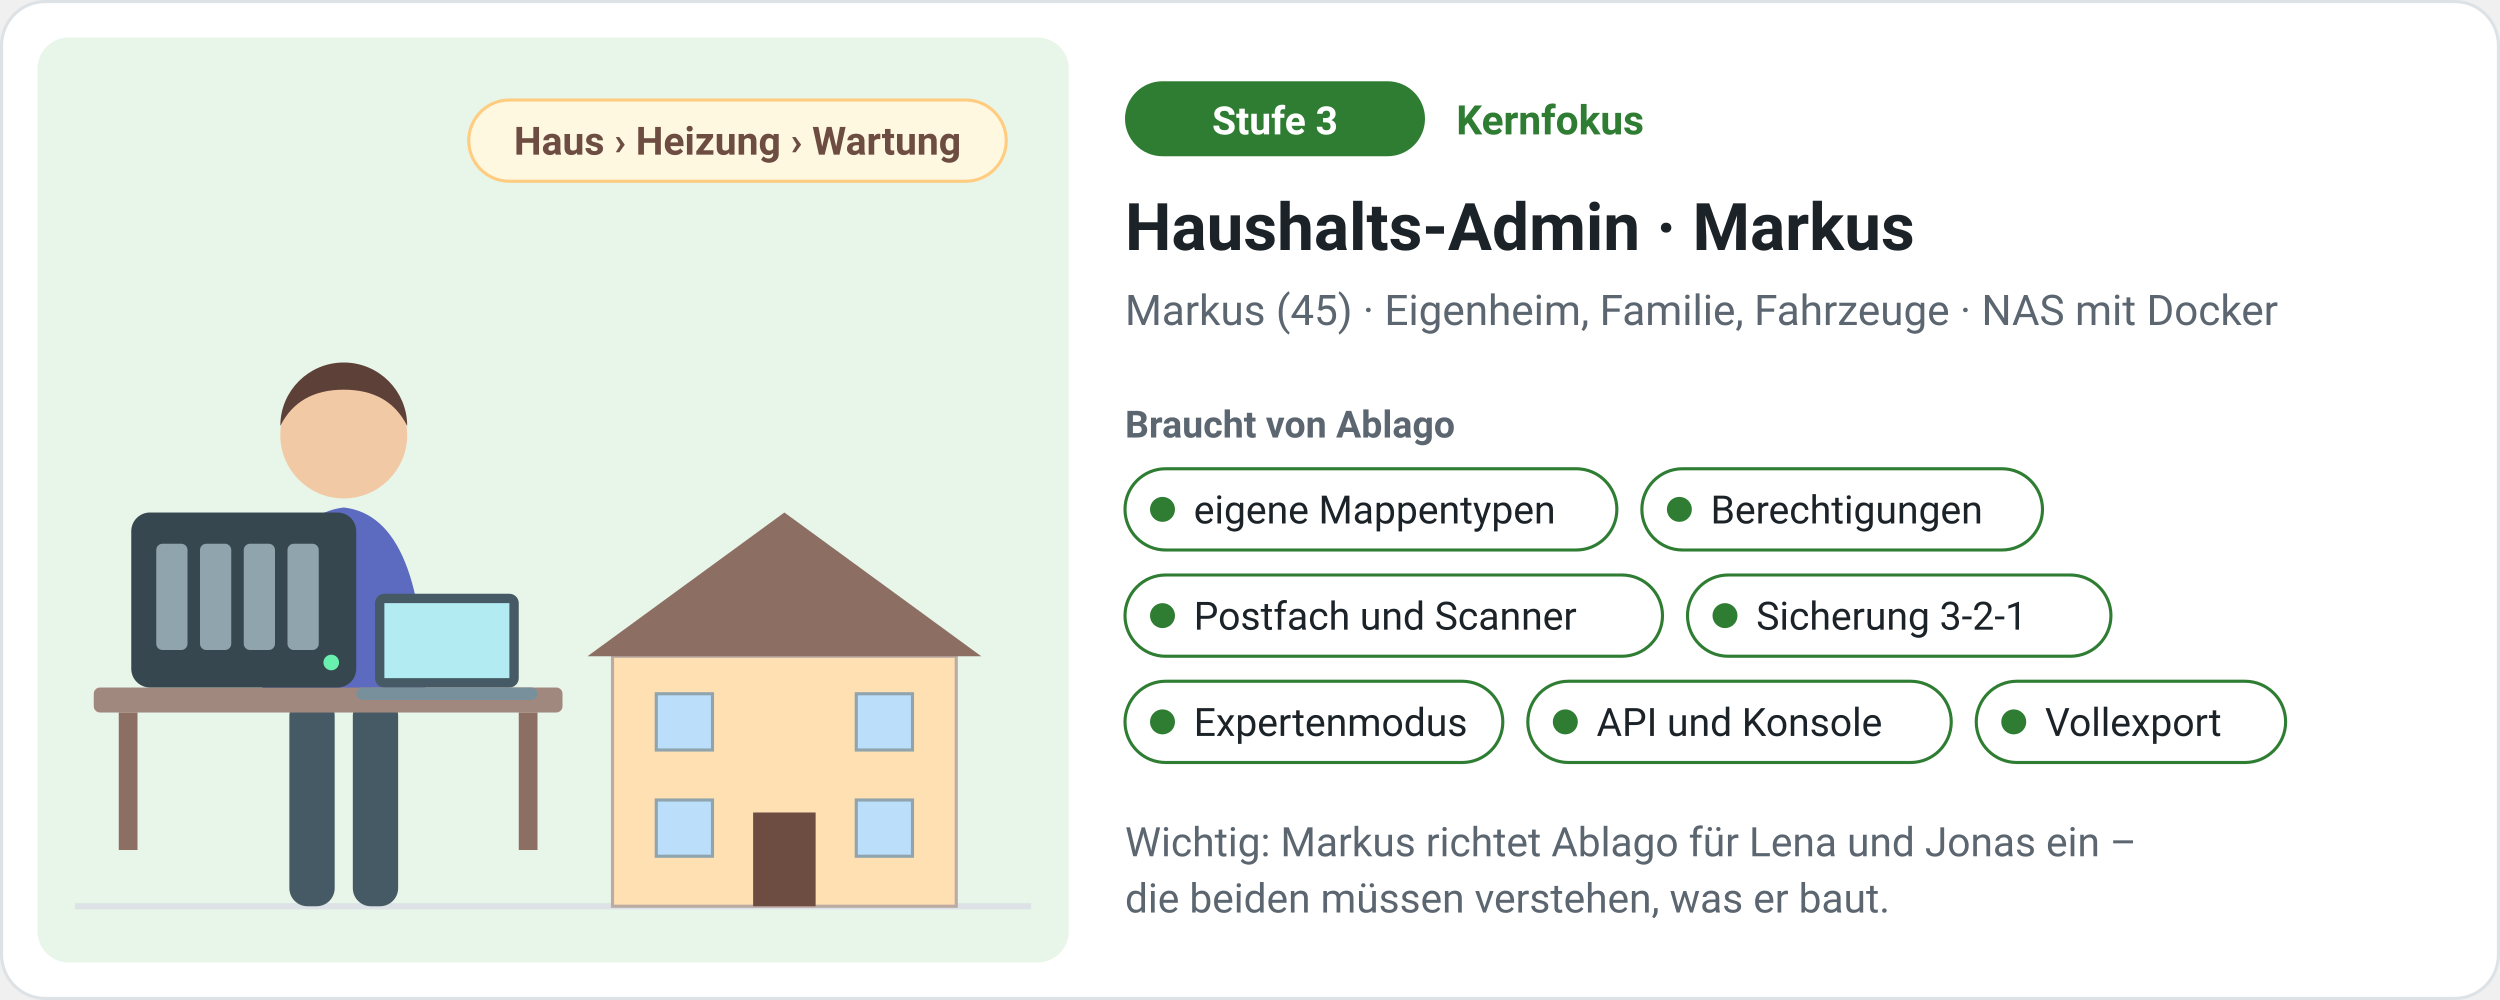
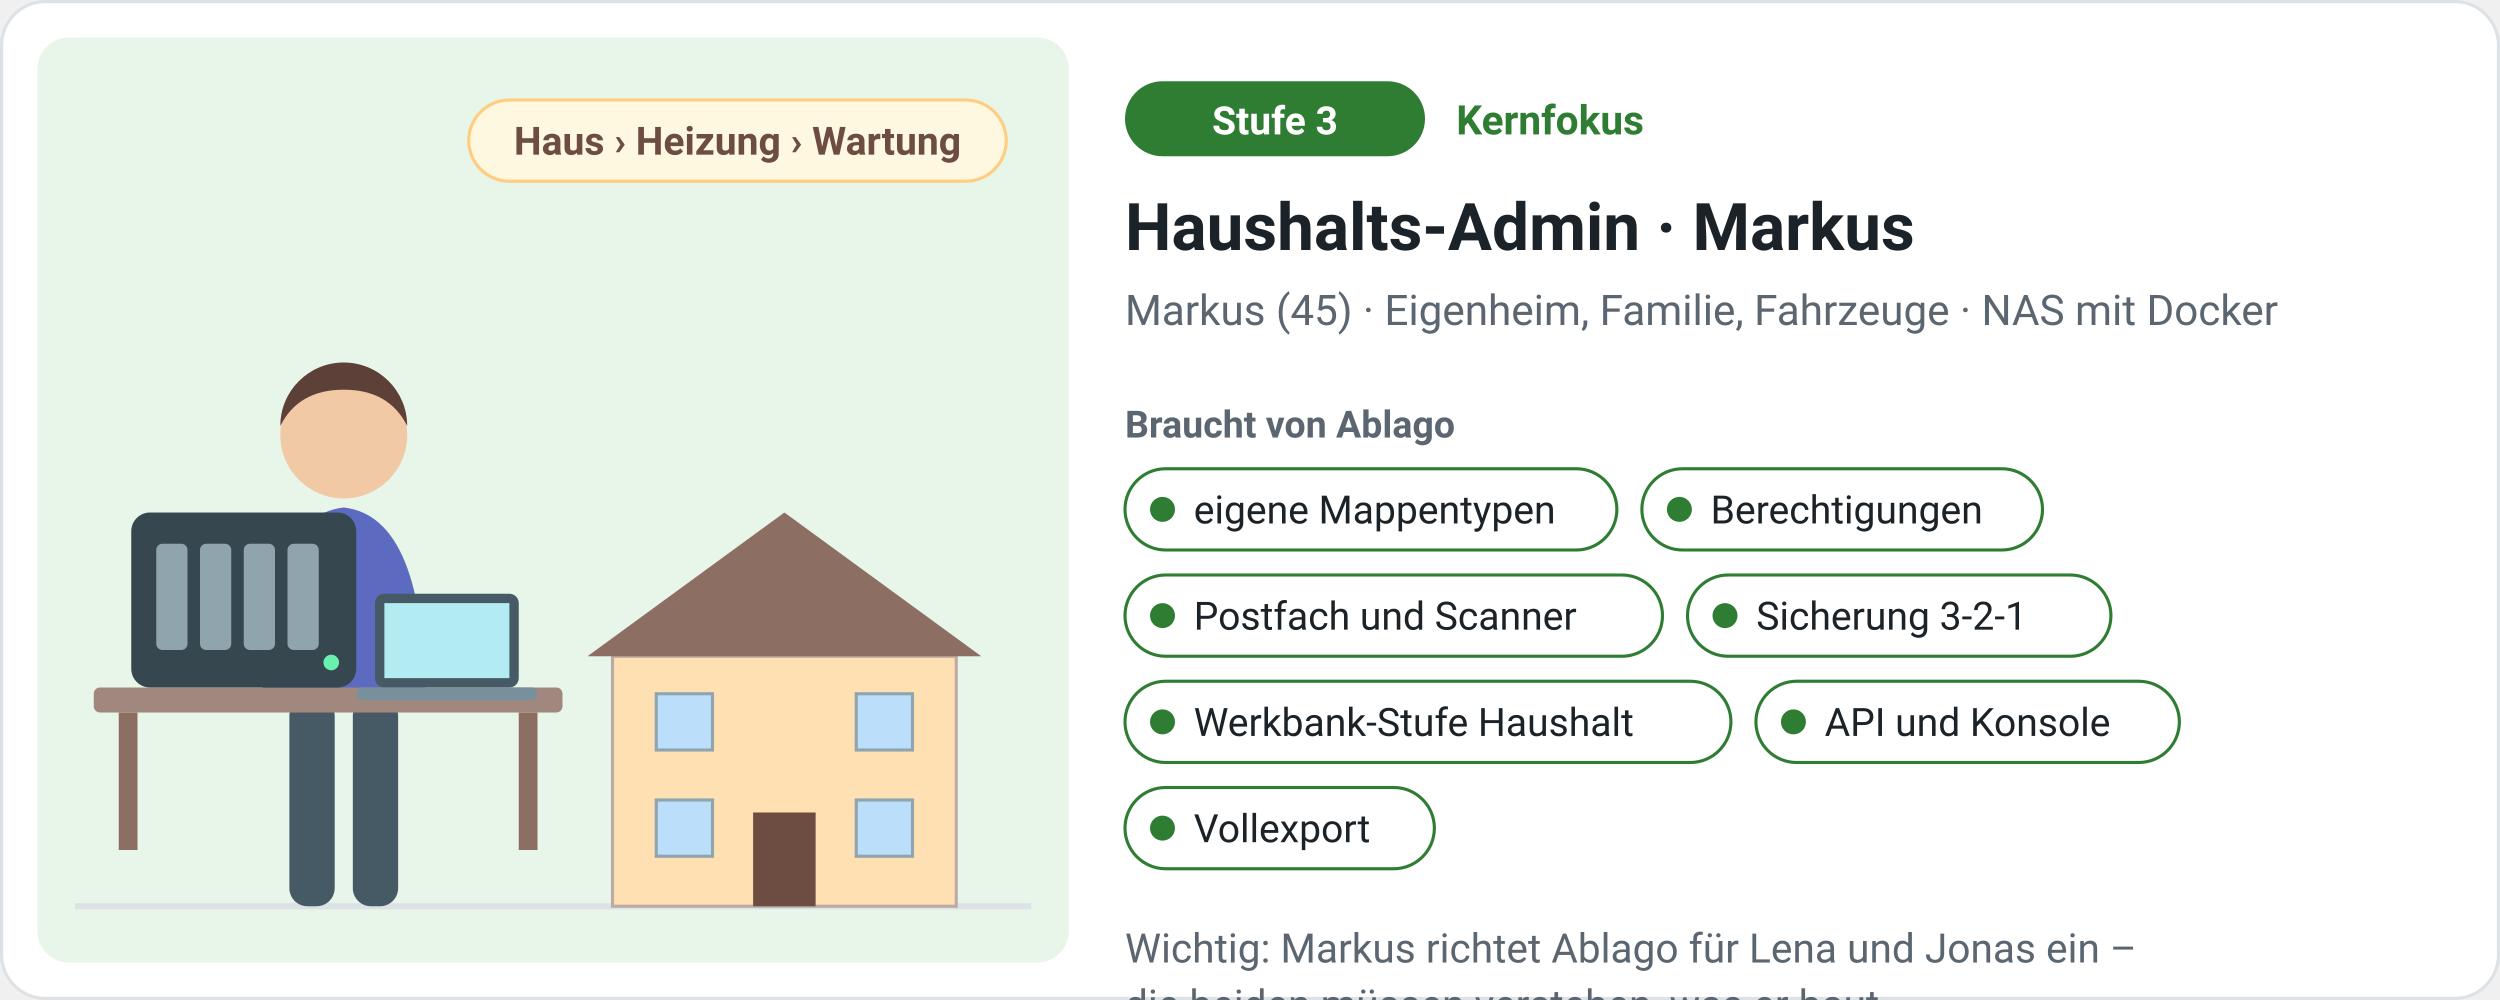
- <svg xmlns="http://www.w3.org/2000/svg" viewBox="0 0 800 320" width="800" height="320" role="img" aria-label="Stufe 3, Kernfokus: Haushalts-Admin · Markus – Markus (45) · Eigenheim, Familie, Fahrzeuge · NAS mit Docker. Braucht: eigene Mappentypen, Berechtigungen, Postfach und Scanner, Sicherung 3-2-1, Expertenmodus, API und Konsole, Vollexport." style="font-family:system-ui,-apple-system,'Segoe UI',Roboto,Helvetica,Arial,sans-serif">
+ <svg xmlns="http://www.w3.org/2000/svg" viewBox="0 0 800 320" width="800" height="320" role="img" aria-label="Stufe 3, Kernfokus: Haushalts-Admin · Markus – Markus (45) · Eigenheim, Familie, Fahrzeuge · NAS mit Docker. Braucht: eigene Mappentypen, Berechtigungen, Postfach und Scanner, Sicherung 3-2-1, Werkbank-Stufe Haushalt, API und Konsole, Vollexport." style="font-family:system-ui,-apple-system,'Segoe UI',Roboto,Helvetica,Arial,sans-serif">
  <rect x="0.5" y="0.5" width="799" height="319" rx="14" fill="#ffffff" stroke="#dde2e6" />
  <rect x="12" y="12" width="330" height="296" rx="10" fill="#e8f5e9" />
  <path d="M24 290H330" stroke="#dde2e6" stroke-width="2" />
  <rect x="196" y="210" width="110" height="80" fill="#ffe0b2" stroke="#bcaaa4" />
  <path d="M188 210 L251.0 164 L314 210z" fill="#8d6e63" />
  <rect x="210" y="222" width="18" height="18" fill="#bbdefb" stroke="#90a4ae" />
  <rect x="210" y="256" width="18" height="18" fill="#bbdefb" stroke="#90a4ae" />
  <rect x="274" y="222" width="18" height="18" fill="#bbdefb" stroke="#90a4ae" />
  <rect x="274" y="256" width="18" height="18" fill="#bbdefb" stroke="#90a4ae" />
  <rect x="241.0" y="260" width="20" height="30" fill="#6d4c41" />
  <rect x="92.6" y="223.3" width="14.5" height="66.7" rx="5.8" fill="#455a64" />
  <rect x="112.9" y="223.3" width="14.5" height="66.7" rx="5.8" fill="#455a64" />
  <path d="M83.9 226.2 q0 -60.9 26.1 -63.8 q26.1 2.9 26.1 63.8z" fill="#5c6bc0" />
  <circle cx="110" cy="139.2" r="20.3" fill="#f1c9a5" />
  <path d="M89.7 136.3 a20.3 20.3 0 0 1 40.6 0 q-5.8 -11.6 -20.3 -11.6 q-14.5 0 -20.3 11.6z" fill="#5d4037" />
  <rect x="30" y="220" width="150" height="8" rx="2" fill="#a1887f" />
  <rect x="38" y="228" width="6" height="44" fill="#8d6e63" />
  <rect x="166" y="228" width="6" height="44" fill="#8d6e63" />
  <rect x="42" y="164" width="72.0" height="56.0" rx="6.0" fill="#37474f" />
  <rect x="50.0" y="174.0" width="10.0" height="34.0" rx="2" fill="#90a4ae" />
  <rect x="64.0" y="174.0" width="10.0" height="34.0" rx="2" fill="#90a4ae" />
  <rect x="78.0" y="174.0" width="10.0" height="34.0" rx="2" fill="#90a4ae" />
  <rect x="92.0" y="174.0" width="10.0" height="34.0" rx="2" fill="#90a4ae" />
  <circle cx="106.0" cy="212.0" r="2.5" fill="#69f0ae" />
  <rect x="120" y="190.0" width="46.0" height="30.0" rx="3" fill="#455a64" />
  <rect x="123.0" y="193.0" width="40.0" height="24.0" fill="#b2ebf2" />
  <rect x="114.0" y="220" width="58.0" height="4.0" rx="2" fill="#78909c" />
  <rect x="150" y="32" width="172" height="26" rx="13" fill="#fff8e1" stroke="#ffcc80" />
  <text x="236.0" y="49.5" font-size="12.5" fill="#6d4c41" font-weight="600" text-anchor="middle">Haus › Heizung › Wartung</text>
  <rect x="360" y="26" width="96" height="24" rx="12" fill="#2e7d32" />
  <text x="408" y="43" font-size="12.5" fill="#fff" font-weight="700" text-anchor="middle">Stufe 3</text>
  <text x="466" y="43" font-size="13" fill="#2e7d32" font-weight="700" text-anchor="start">Kernfokus</text>
  <text x="360" y="80" font-size="21" fill="#1c2328" font-weight="700" text-anchor="start">Haushalts-Admin · Markus</text>
  <text x="360" y="104" font-size="13.5" fill="#5b6670" font-weight="400" text-anchor="start">Markus (45) · Eigenheim, Familie, Fahrzeuge · NAS mit Docker</text>
  <text x="360" y="140" font-size="12" fill="#5b6670" font-weight="700" text-anchor="start">Braucht von Ablago</text>
  <rect x="360" y="150" width="157.4" height="26" rx="13" fill="#fff" stroke="#2e7d32" />
  <circle cx="372" cy="163" r="4" fill="#2e7d32" />
  <text x="382" y="167.5" font-size="12.5" fill="#1c2328" font-weight="400" text-anchor="start">eigene Mappentypen</text>
  <rect x="525.4" y="150" width="128.2" height="26" rx="13" fill="#fff" stroke="#2e7d32" />
  <circle cx="537.4" cy="163" r="4" fill="#2e7d32" />
  <text x="547.4" y="167.5" font-size="12.5" fill="#1c2328" font-weight="400" text-anchor="start">Berechtigungen</text>
  <rect x="360" y="184" width="172.0" height="26" rx="13" fill="#fff" stroke="#2e7d32" />
  <circle cx="372" cy="197" r="4" fill="#2e7d32" />
  <text x="382" y="201.5" font-size="12.5" fill="#1c2328" font-weight="400" text-anchor="start">Postfach und Scanner</text>
  <rect x="540.0" y="184" width="135.5" height="26" rx="13" fill="#fff" stroke="#2e7d32" />
  <circle cx="552.0" cy="197" r="4" fill="#2e7d32" />
  <text x="562.0" y="201.5" font-size="12.5" fill="#1c2328" font-weight="400" text-anchor="start">Sicherung 3-2-1</text>
-   <rect x="360" y="218" width="120.9" height="26" rx="13" fill="#fff" stroke="#2e7d32" />
+   <rect x="360" y="218" width="193.9" height="26" rx="13" fill="#fff" stroke="#2e7d32" />
  <circle cx="372" cy="231" r="4" fill="#2e7d32" />
-   <text x="382" y="235.5" font-size="12.5" fill="#1c2328" font-weight="400" text-anchor="start">Expertenmodus</text>
-   <rect x="488.9" y="218" width="135.5" height="26" rx="13" fill="#fff" stroke="#2e7d32" />
-   <circle cx="500.9" cy="231" r="4" fill="#2e7d32" />
-   <text x="510.9" y="235.5" font-size="12.5" fill="#1c2328" font-weight="400" text-anchor="start">API und Konsole</text>
-   <rect x="632.4" y="218" width="99.0" height="26" rx="13" fill="#fff" stroke="#2e7d32" />
-   <circle cx="644.4" cy="231" r="4" fill="#2e7d32" />
-   <text x="654.4" y="235.5" font-size="12.5" fill="#1c2328" font-weight="400" text-anchor="start">Vollexport</text>
-   <text x="360" y="274" font-size="13" fill="#5b6670" font-weight="400" text-anchor="start">Wichtig: Markus richtet Ablago für Lena und Jonas ein –</text>
-   <text x="360" y="292" font-size="13" fill="#5b6670" font-weight="400" text-anchor="start">die beiden müssen verstehen, was er baut.</text>
+   <text x="382" y="235.5" font-size="12.5" fill="#1c2328" font-weight="400" text-anchor="start">Werkbank-Stufe Haushalt</text>
+   <rect x="561.9" y="218" width="135.5" height="26" rx="13" fill="#fff" stroke="#2e7d32" />
+   <circle cx="573.9" cy="231" r="4" fill="#2e7d32" />
+   <text x="583.9" y="235.5" font-size="12.5" fill="#1c2328" font-weight="400" text-anchor="start">API und Konsole</text>
+   <rect x="360" y="252" width="99.0" height="26" rx="13" fill="#fff" stroke="#2e7d32" />
+   <circle cx="372" cy="265" r="4" fill="#2e7d32" />
+   <text x="382" y="269.5" font-size="12.5" fill="#1c2328" font-weight="400" text-anchor="start">Vollexport</text>
+   <text x="360" y="308" font-size="13" fill="#5b6670" font-weight="400" text-anchor="start">Wichtig: Markus richtet Ablago für Lena und Jonas ein –</text>
+   <text x="360" y="326" font-size="13" fill="#5b6670" font-weight="400" text-anchor="start">die beiden müssen verstehen, was er baut.</text>
</svg>
